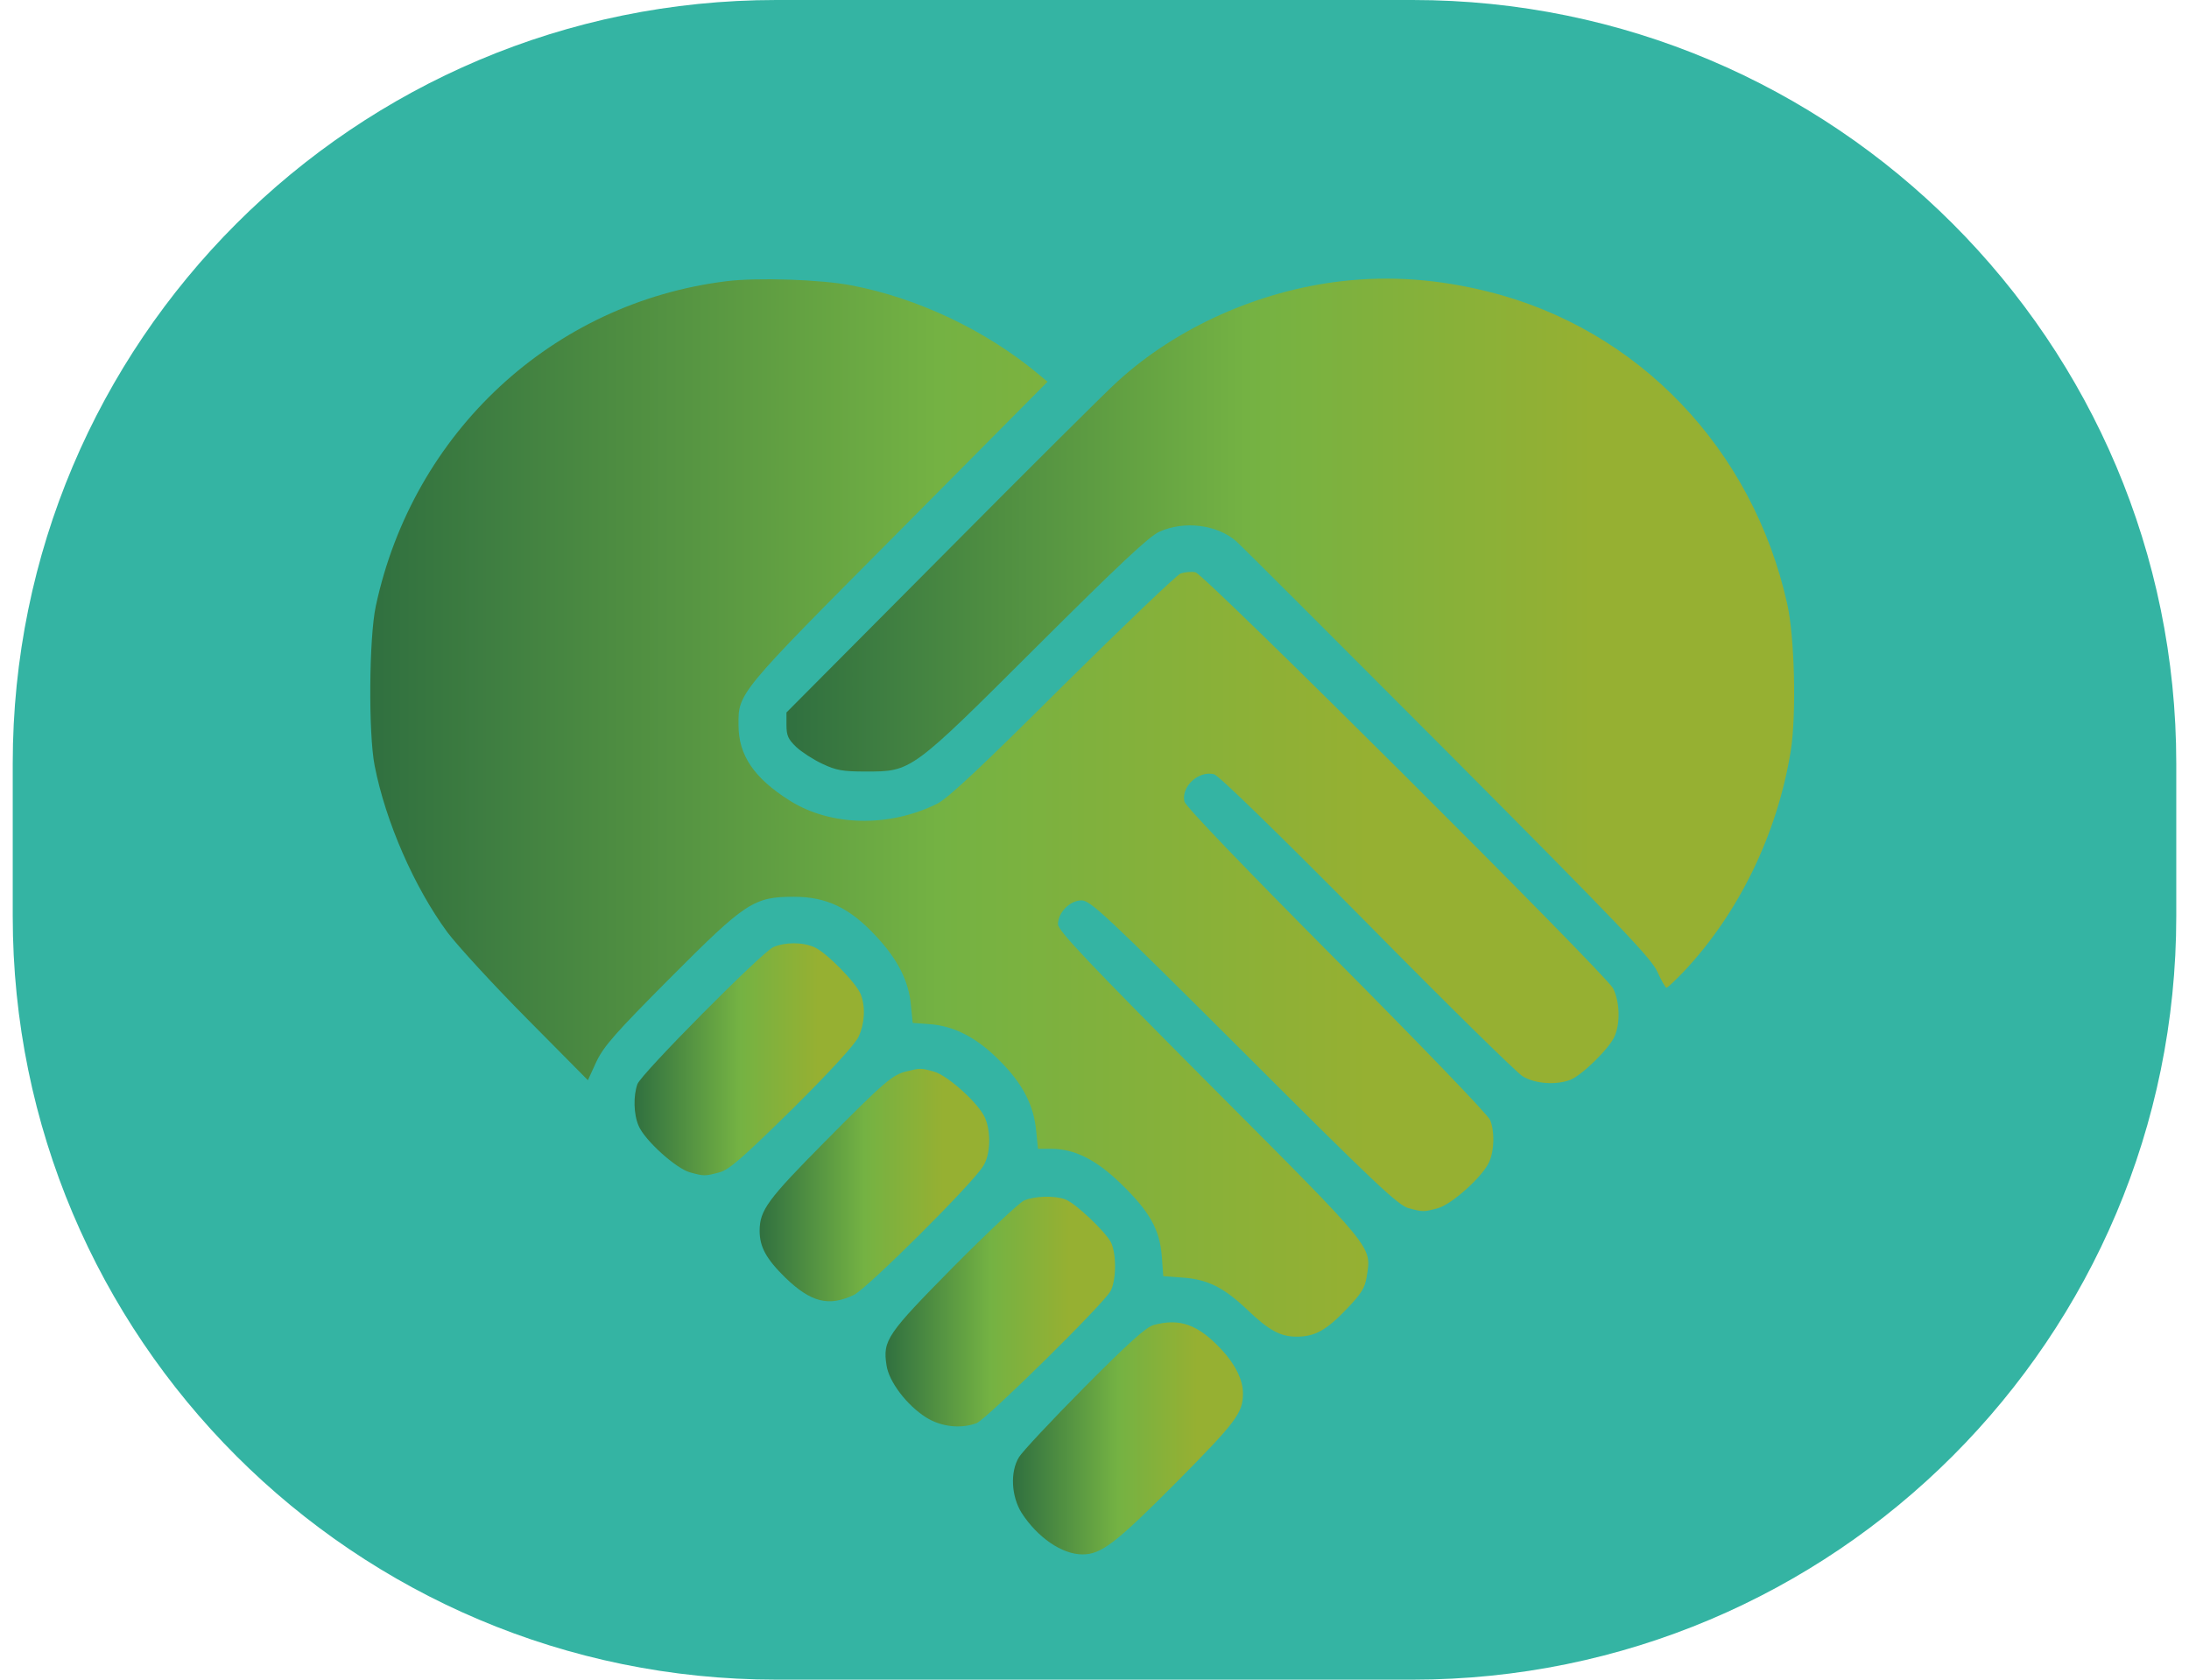
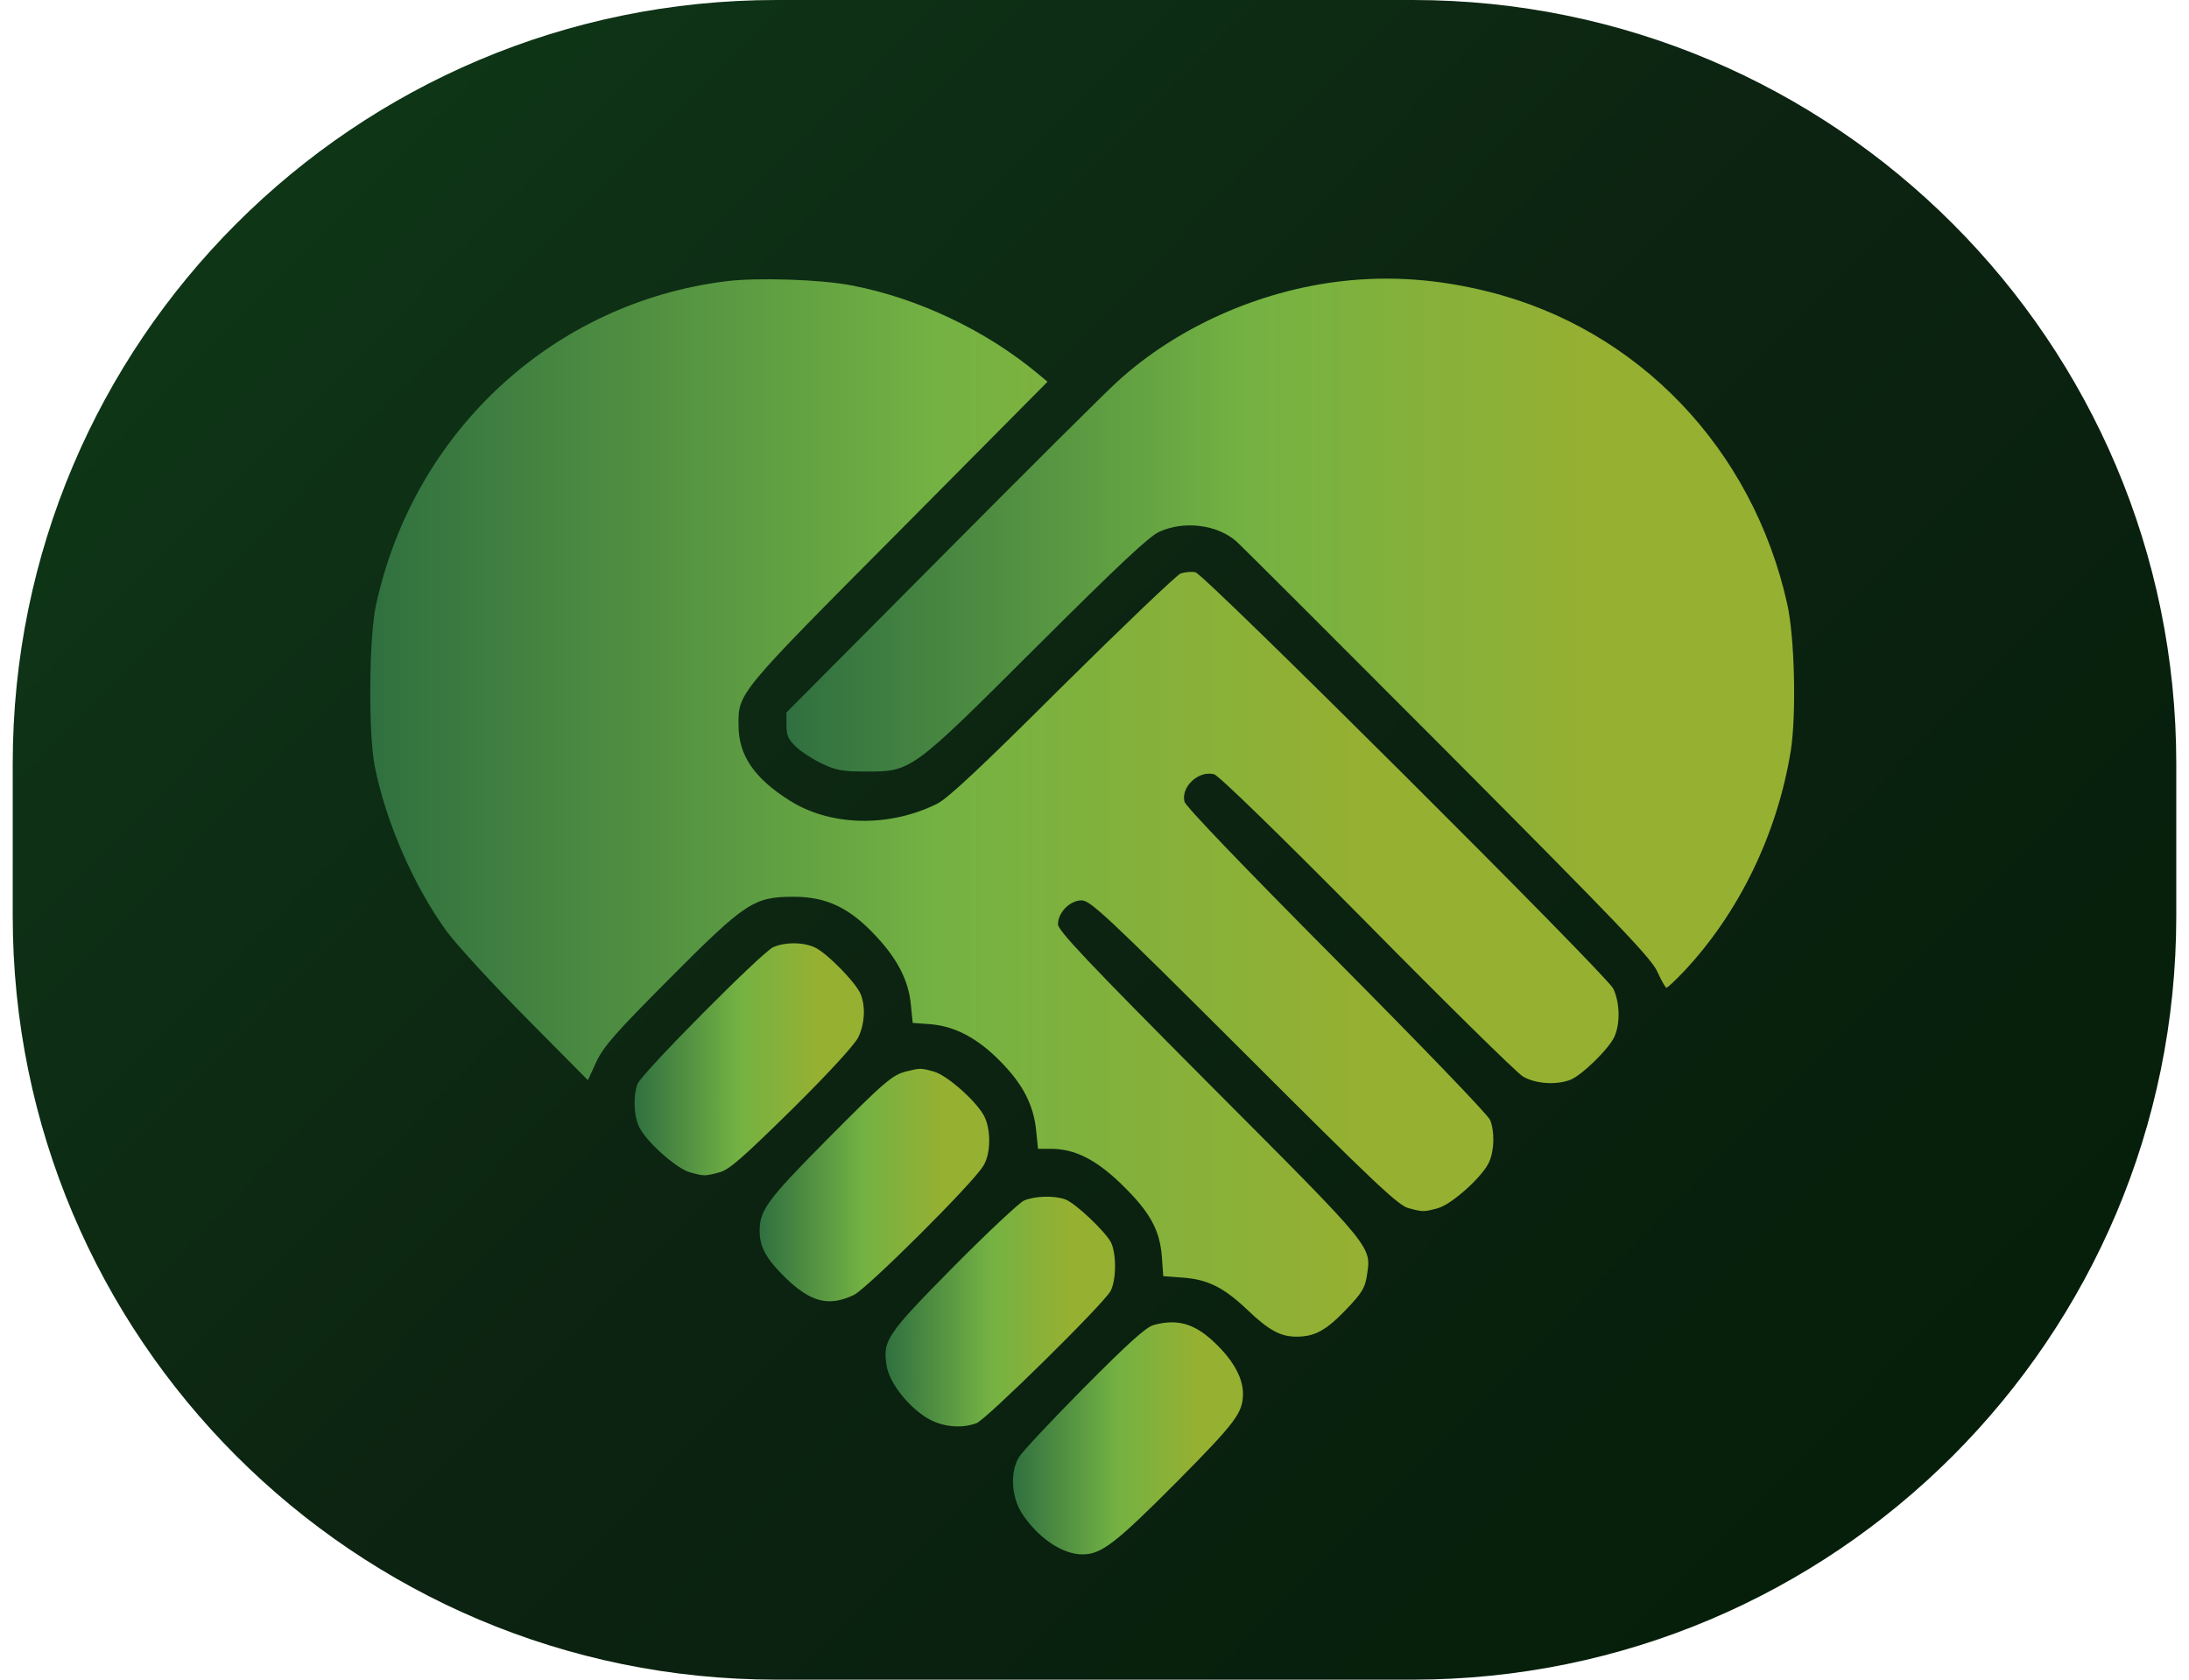
<svg xmlns="http://www.w3.org/2000/svg" width="86" height="66" viewBox="0 0 86 66" fill="none">
-   <rect x="0.5" width="85" height="66" rx="30" fill="#34B4A3" />
-   <path d="M28.534 11.051C21.714 11.895 16.229 16.98 14.765 23.812C14.495 25.078 14.472 28.816 14.718 30.082C15.151 32.297 16.276 34.863 17.577 36.633C17.964 37.148 19.358 38.672 20.683 40.008L23.097 42.445L23.436 41.707C23.729 41.098 24.198 40.57 26.319 38.438C29.296 35.449 29.612 35.238 31.194 35.238C32.472 35.238 33.386 35.672 34.417 36.785C35.272 37.699 35.706 38.555 35.788 39.504L35.858 40.195L36.515 40.242C37.487 40.312 38.378 40.77 39.28 41.684C40.182 42.586 40.616 43.43 40.71 44.449L40.78 45.141H41.284C42.222 45.141 43.054 45.562 44.038 46.512C45.175 47.613 45.561 48.316 45.644 49.359L45.702 50.145L46.475 50.203C47.448 50.273 48.081 50.59 49.007 51.469C49.85 52.277 50.307 52.523 50.94 52.523C51.655 52.523 52.1 52.277 52.897 51.445C53.495 50.824 53.624 50.602 53.694 50.168C53.882 48.949 54.069 49.184 47.53 42.621C42.702 37.77 41.565 36.562 41.565 36.316C41.565 35.859 42.034 35.379 42.491 35.379C42.831 35.379 43.429 35.93 48.866 41.355C53.987 46.477 54.936 47.367 55.335 47.473C55.909 47.625 55.932 47.625 56.495 47.473C57.046 47.32 58.276 46.207 58.511 45.645C58.71 45.188 58.722 44.461 58.546 44.016C58.487 43.828 55.769 41.016 52.522 37.746C48.796 33.996 46.593 31.699 46.534 31.5C46.394 30.914 47.085 30.27 47.694 30.422C47.87 30.457 50.272 32.801 53.694 36.258C56.823 39.434 59.589 42.152 59.823 42.293C60.304 42.586 61.124 42.645 61.686 42.434C62.132 42.27 63.233 41.191 63.432 40.723C63.667 40.184 63.632 39.352 63.374 38.836C63.069 38.262 47.331 22.57 46.968 22.488C46.815 22.453 46.557 22.477 46.382 22.535C46.218 22.605 44.132 24.598 41.741 26.965C38.519 30.176 37.253 31.359 36.819 31.582C34.932 32.52 32.624 32.473 31.018 31.453C29.624 30.574 29.015 29.672 29.015 28.5C29.003 27.223 28.968 27.27 35.319 20.883L41.155 15L40.745 14.66C38.729 12.984 36.046 11.707 33.456 11.215C32.249 10.98 29.741 10.898 28.534 11.051Z" fill="url(#paint0_linear_1979_15543)" />
-   <path d="M52.695 11.051C49.449 11.426 46.227 12.867 43.906 14.988C43.484 15.363 40.391 18.445 37.027 21.832L30.898 27.996V28.488C30.898 28.91 30.969 29.051 31.285 29.355C31.484 29.543 31.953 29.848 32.305 30.012C32.844 30.27 33.113 30.316 34.004 30.316C35.82 30.316 35.773 30.352 40.742 25.395C43.93 22.219 45.148 21.07 45.547 20.895C46.52 20.449 47.82 20.613 48.57 21.27C48.746 21.422 52.473 25.148 56.867 29.555C63.641 36.363 64.894 37.676 65.117 38.191C65.269 38.531 65.434 38.812 65.469 38.812C65.516 38.812 65.809 38.531 66.137 38.191C68.316 35.883 69.828 32.766 70.356 29.496C70.578 28.078 70.508 25.02 70.215 23.73C68.856 17.625 64.356 12.926 58.473 11.461C56.504 10.969 54.617 10.828 52.695 11.051Z" fill="url(#paint1_linear_1979_15543)" />
-   <path d="M30.375 37.219C29.907 37.441 25.207 42.176 25.043 42.598C24.879 43.055 24.891 43.781 25.09 44.238C25.325 44.801 26.555 45.914 27.106 46.066C27.668 46.219 27.692 46.219 28.266 46.066C28.653 45.961 29.18 45.492 31.125 43.582C32.625 42.094 33.586 41.039 33.727 40.746C33.973 40.219 34.008 39.574 33.821 39.082C33.657 38.637 32.461 37.418 31.993 37.219C31.512 37.008 30.832 37.02 30.375 37.219Z" fill="url(#paint2_linear_1979_15543)" />
-   <path d="M35.633 42.094C35.07 42.223 34.766 42.481 32.398 44.871C30.16 47.133 29.844 47.555 29.844 48.364C29.844 48.996 30.102 49.465 30.852 50.203C31.859 51.176 32.562 51.352 33.547 50.883C34.074 50.625 38.223 46.5 38.633 45.809C38.914 45.364 38.938 44.485 38.703 43.934C38.469 43.371 37.238 42.258 36.688 42.106C36.184 41.965 36.148 41.965 35.633 42.094Z" fill="url(#paint3_linear_1979_15543)" />
-   <path d="M40.22 47.179C40.032 47.273 38.778 48.445 37.454 49.781C34.841 52.429 34.677 52.664 34.829 53.648C34.923 54.292 35.626 55.218 36.388 55.699C36.974 56.062 37.735 56.156 38.368 55.921C38.755 55.769 43.372 51.222 43.63 50.73C43.864 50.296 43.864 49.242 43.642 48.808C43.407 48.375 42.259 47.285 41.86 47.132C41.427 46.968 40.642 46.992 40.22 47.179Z" fill="url(#paint4_linear_1979_15543)" />
-   <path d="M45.318 52.066C45.013 52.16 44.345 52.758 42.576 54.539C41.298 55.828 40.15 57.059 40.033 57.258C39.681 57.832 39.728 58.793 40.138 59.449C40.759 60.41 41.72 61.078 42.529 61.078C43.267 61.078 43.83 60.645 46.22 58.242C48.576 55.863 48.833 55.512 48.833 54.75C48.833 54.223 48.529 53.602 47.978 53.016C47.064 52.043 46.349 51.785 45.318 52.066Z" fill="url(#paint5_linear_1979_15543)" />
+   <rect x="0.5" width="85" height="66" rx="30" fill="url(#paint0_linear_1979_15543)" />
+   <path d="M28.534 11.051C21.714 11.895 16.229 16.98 14.765 23.812C14.495 25.078 14.472 28.816 14.718 30.082C15.151 32.297 16.276 34.863 17.577 36.633C17.964 37.148 19.358 38.672 20.683 40.008L23.097 42.445L23.436 41.707C23.729 41.098 24.198 40.57 26.319 38.438C29.296 35.449 29.612 35.238 31.194 35.238C32.472 35.238 33.386 35.672 34.417 36.785C35.272 37.699 35.706 38.555 35.788 39.504L35.858 40.195L36.515 40.242C37.487 40.312 38.378 40.77 39.28 41.684C40.182 42.586 40.616 43.43 40.71 44.449L40.78 45.141H41.284C42.222 45.141 43.054 45.562 44.038 46.512C45.175 47.613 45.561 48.316 45.644 49.359L45.702 50.145L46.475 50.203C47.448 50.273 48.081 50.59 49.007 51.469C49.85 52.277 50.307 52.523 50.94 52.523C51.655 52.523 52.1 52.277 52.897 51.445C53.495 50.824 53.624 50.602 53.694 50.168C53.882 48.949 54.069 49.184 47.53 42.621C42.702 37.77 41.565 36.562 41.565 36.316C41.565 35.859 42.034 35.379 42.491 35.379C42.831 35.379 43.429 35.93 48.866 41.355C53.987 46.477 54.936 47.367 55.335 47.473C55.909 47.625 55.932 47.625 56.495 47.473C57.046 47.32 58.276 46.207 58.511 45.645C58.71 45.188 58.722 44.461 58.546 44.016C58.487 43.828 55.769 41.016 52.522 37.746C48.796 33.996 46.593 31.699 46.534 31.5C46.394 30.914 47.085 30.27 47.694 30.422C47.87 30.457 50.272 32.801 53.694 36.258C56.823 39.434 59.589 42.152 59.823 42.293C60.304 42.586 61.124 42.645 61.686 42.434C62.132 42.27 63.233 41.191 63.432 40.723C63.667 40.184 63.632 39.352 63.374 38.836C63.069 38.262 47.331 22.57 46.968 22.488C46.815 22.453 46.557 22.477 46.382 22.535C46.218 22.605 44.132 24.598 41.741 26.965C38.519 30.176 37.253 31.359 36.819 31.582C34.932 32.52 32.624 32.473 31.018 31.453C29.624 30.574 29.015 29.672 29.015 28.5C29.003 27.223 28.968 27.27 35.319 20.883L41.155 15L40.745 14.66C38.729 12.984 36.046 11.707 33.456 11.215C32.249 10.98 29.741 10.898 28.534 11.051Z" fill="url(#paint1_linear_1979_15543)" />
+   <path d="M52.695 11.051C49.449 11.426 46.227 12.867 43.906 14.988C43.484 15.363 40.391 18.445 37.027 21.832L30.898 27.996V28.488C30.898 28.91 30.969 29.051 31.285 29.355C31.484 29.543 31.953 29.848 32.305 30.012C32.844 30.27 33.113 30.316 34.004 30.316C35.82 30.316 35.773 30.352 40.742 25.395C43.93 22.219 45.148 21.07 45.547 20.895C46.52 20.449 47.82 20.613 48.57 21.27C48.746 21.422 52.473 25.148 56.867 29.555C63.641 36.363 64.894 37.676 65.117 38.191C65.269 38.531 65.434 38.812 65.469 38.812C65.516 38.812 65.809 38.531 66.137 38.191C68.316 35.883 69.828 32.766 70.356 29.496C70.578 28.078 70.508 25.02 70.215 23.73C68.856 17.625 64.356 12.926 58.473 11.461C56.504 10.969 54.617 10.828 52.695 11.051Z" fill="url(#paint2_linear_1979_15543)" />
+   <path d="M30.375 37.219C29.907 37.441 25.207 42.176 25.043 42.598C24.879 43.055 24.891 43.781 25.09 44.238C25.325 44.801 26.555 45.914 27.106 46.066C27.668 46.219 27.692 46.219 28.266 46.066C28.653 45.961 29.18 45.492 31.125 43.582C32.625 42.094 33.586 41.039 33.727 40.746C33.973 40.219 34.008 39.574 33.821 39.082C33.657 38.637 32.461 37.418 31.993 37.219C31.512 37.008 30.832 37.02 30.375 37.219Z" fill="url(#paint3_linear_1979_15543)" />
+   <path d="M35.633 42.094C35.07 42.223 34.766 42.481 32.398 44.871C30.16 47.133 29.844 47.555 29.844 48.364C29.844 48.996 30.102 49.465 30.852 50.203C31.859 51.176 32.562 51.352 33.547 50.883C34.074 50.625 38.223 46.5 38.633 45.809C38.914 45.364 38.938 44.485 38.703 43.934C38.469 43.371 37.238 42.258 36.688 42.106C36.184 41.965 36.148 41.965 35.633 42.094Z" fill="url(#paint4_linear_1979_15543)" />
+   <path d="M40.22 47.179C40.032 47.273 38.778 48.445 37.454 49.781C34.841 52.429 34.677 52.664 34.829 53.648C34.923 54.292 35.626 55.218 36.388 55.699C36.974 56.062 37.735 56.156 38.368 55.921C38.755 55.769 43.372 51.222 43.63 50.73C43.864 50.296 43.864 49.242 43.642 48.808C43.407 48.375 42.259 47.285 41.86 47.132C41.427 46.968 40.642 46.992 40.22 47.179Z" fill="url(#paint5_linear_1979_15543)" />
+   <path d="M45.318 52.066C45.013 52.16 44.345 52.758 42.576 54.539C41.298 55.828 40.15 57.059 40.033 57.258C39.681 57.832 39.728 58.793 40.138 59.449C40.759 60.41 41.72 61.078 42.529 61.078C43.267 61.078 43.83 60.645 46.22 58.242C48.576 55.863 48.833 55.512 48.833 54.75C48.833 54.223 48.529 53.602 47.978 53.016C47.064 52.043 46.349 51.785 45.318 52.066Z" fill="url(#paint6_linear_1979_15543)" />
  <defs>
-     <linearGradient id="paint0_linear_1979_15543" x1="14.547" y1="31.748" x2="63.59" y2="31.748" gradientUnits="userSpaceOnUse">
+     <linearGradient id="paint0_linear_1979_15543" x1="1.694" y1="-9.98239e-07" x2="76.688" y2="73.747" gradientUnits="userSpaceOnUse">
+       <stop stop-color="#0F3B18" />
+       <stop offset="0.5" stop-color="#0C2311" />
+       <stop offset="1" stop-color="#031E09" />
+     </linearGradient>
+     <linearGradient id="paint1_linear_1979_15543" x1="14.547" y1="31.748" x2="63.59" y2="31.748" gradientUnits="userSpaceOnUse">
      <stop stop-color="#307040" />
      <stop offset="0.455" stop-color="#74B243" />
      <stop offset="0.8" stop-color="#96B032" />
    </linearGradient>
-     <linearGradient id="paint1_linear_1979_15543" x1="30.898" y1="24.88" x2="70.487" y2="24.88" gradientUnits="userSpaceOnUse">
+     <linearGradient id="paint2_linear_1979_15543" x1="30.898" y1="24.88" x2="70.487" y2="24.88" gradientUnits="userSpaceOnUse">
      <stop stop-color="#307040" />
      <stop offset="0.455" stop-color="#74B243" />
      <stop offset="0.8" stop-color="#96B032" />
    </linearGradient>
-     <linearGradient id="paint2_linear_1979_15543" x1="24.93" y1="41.623" x2="33.94" y2="41.623" gradientUnits="userSpaceOnUse">
+     <linearGradient id="paint3_linear_1979_15543" x1="24.93" y1="41.623" x2="33.94" y2="41.623" gradientUnits="userSpaceOnUse">
      <stop stop-color="#307040" />
      <stop offset="0.455" stop-color="#74B243" />
      <stop offset="0.8" stop-color="#96B032" />
    </linearGradient>
-     <linearGradient id="paint3_linear_1979_15543" x1="29.844" y1="46.565" x2="38.863" y2="46.565" gradientUnits="userSpaceOnUse">
+     <linearGradient id="paint4_linear_1979_15543" x1="29.844" y1="46.565" x2="38.863" y2="46.565" gradientUnits="userSpaceOnUse">
      <stop stop-color="#307040" />
      <stop offset="0.455" stop-color="#74B243" />
      <stop offset="0.8" stop-color="#96B032" />
    </linearGradient>
-     <linearGradient id="paint4_linear_1979_15543" x1="34.789" y1="51.536" x2="43.807" y2="51.536" gradientUnits="userSpaceOnUse">
+     <linearGradient id="paint5_linear_1979_15543" x1="34.789" y1="51.536" x2="43.807" y2="51.536" gradientUnits="userSpaceOnUse">
      <stop stop-color="#307040" />
      <stop offset="0.455" stop-color="#74B243" />
      <stop offset="0.8" stop-color="#96B032" />
    </linearGradient>
-     <linearGradient id="paint5_linear_1979_15543" x1="39.797" y1="56.519" x2="48.833" y2="56.519" gradientUnits="userSpaceOnUse">
+     <linearGradient id="paint6_linear_1979_15543" x1="39.797" y1="56.519" x2="48.833" y2="56.519" gradientUnits="userSpaceOnUse">
      <stop stop-color="#307040" />
      <stop offset="0.455" stop-color="#74B243" />
      <stop offset="0.8" stop-color="#96B032" />
    </linearGradient>
  </defs>
</svg>
